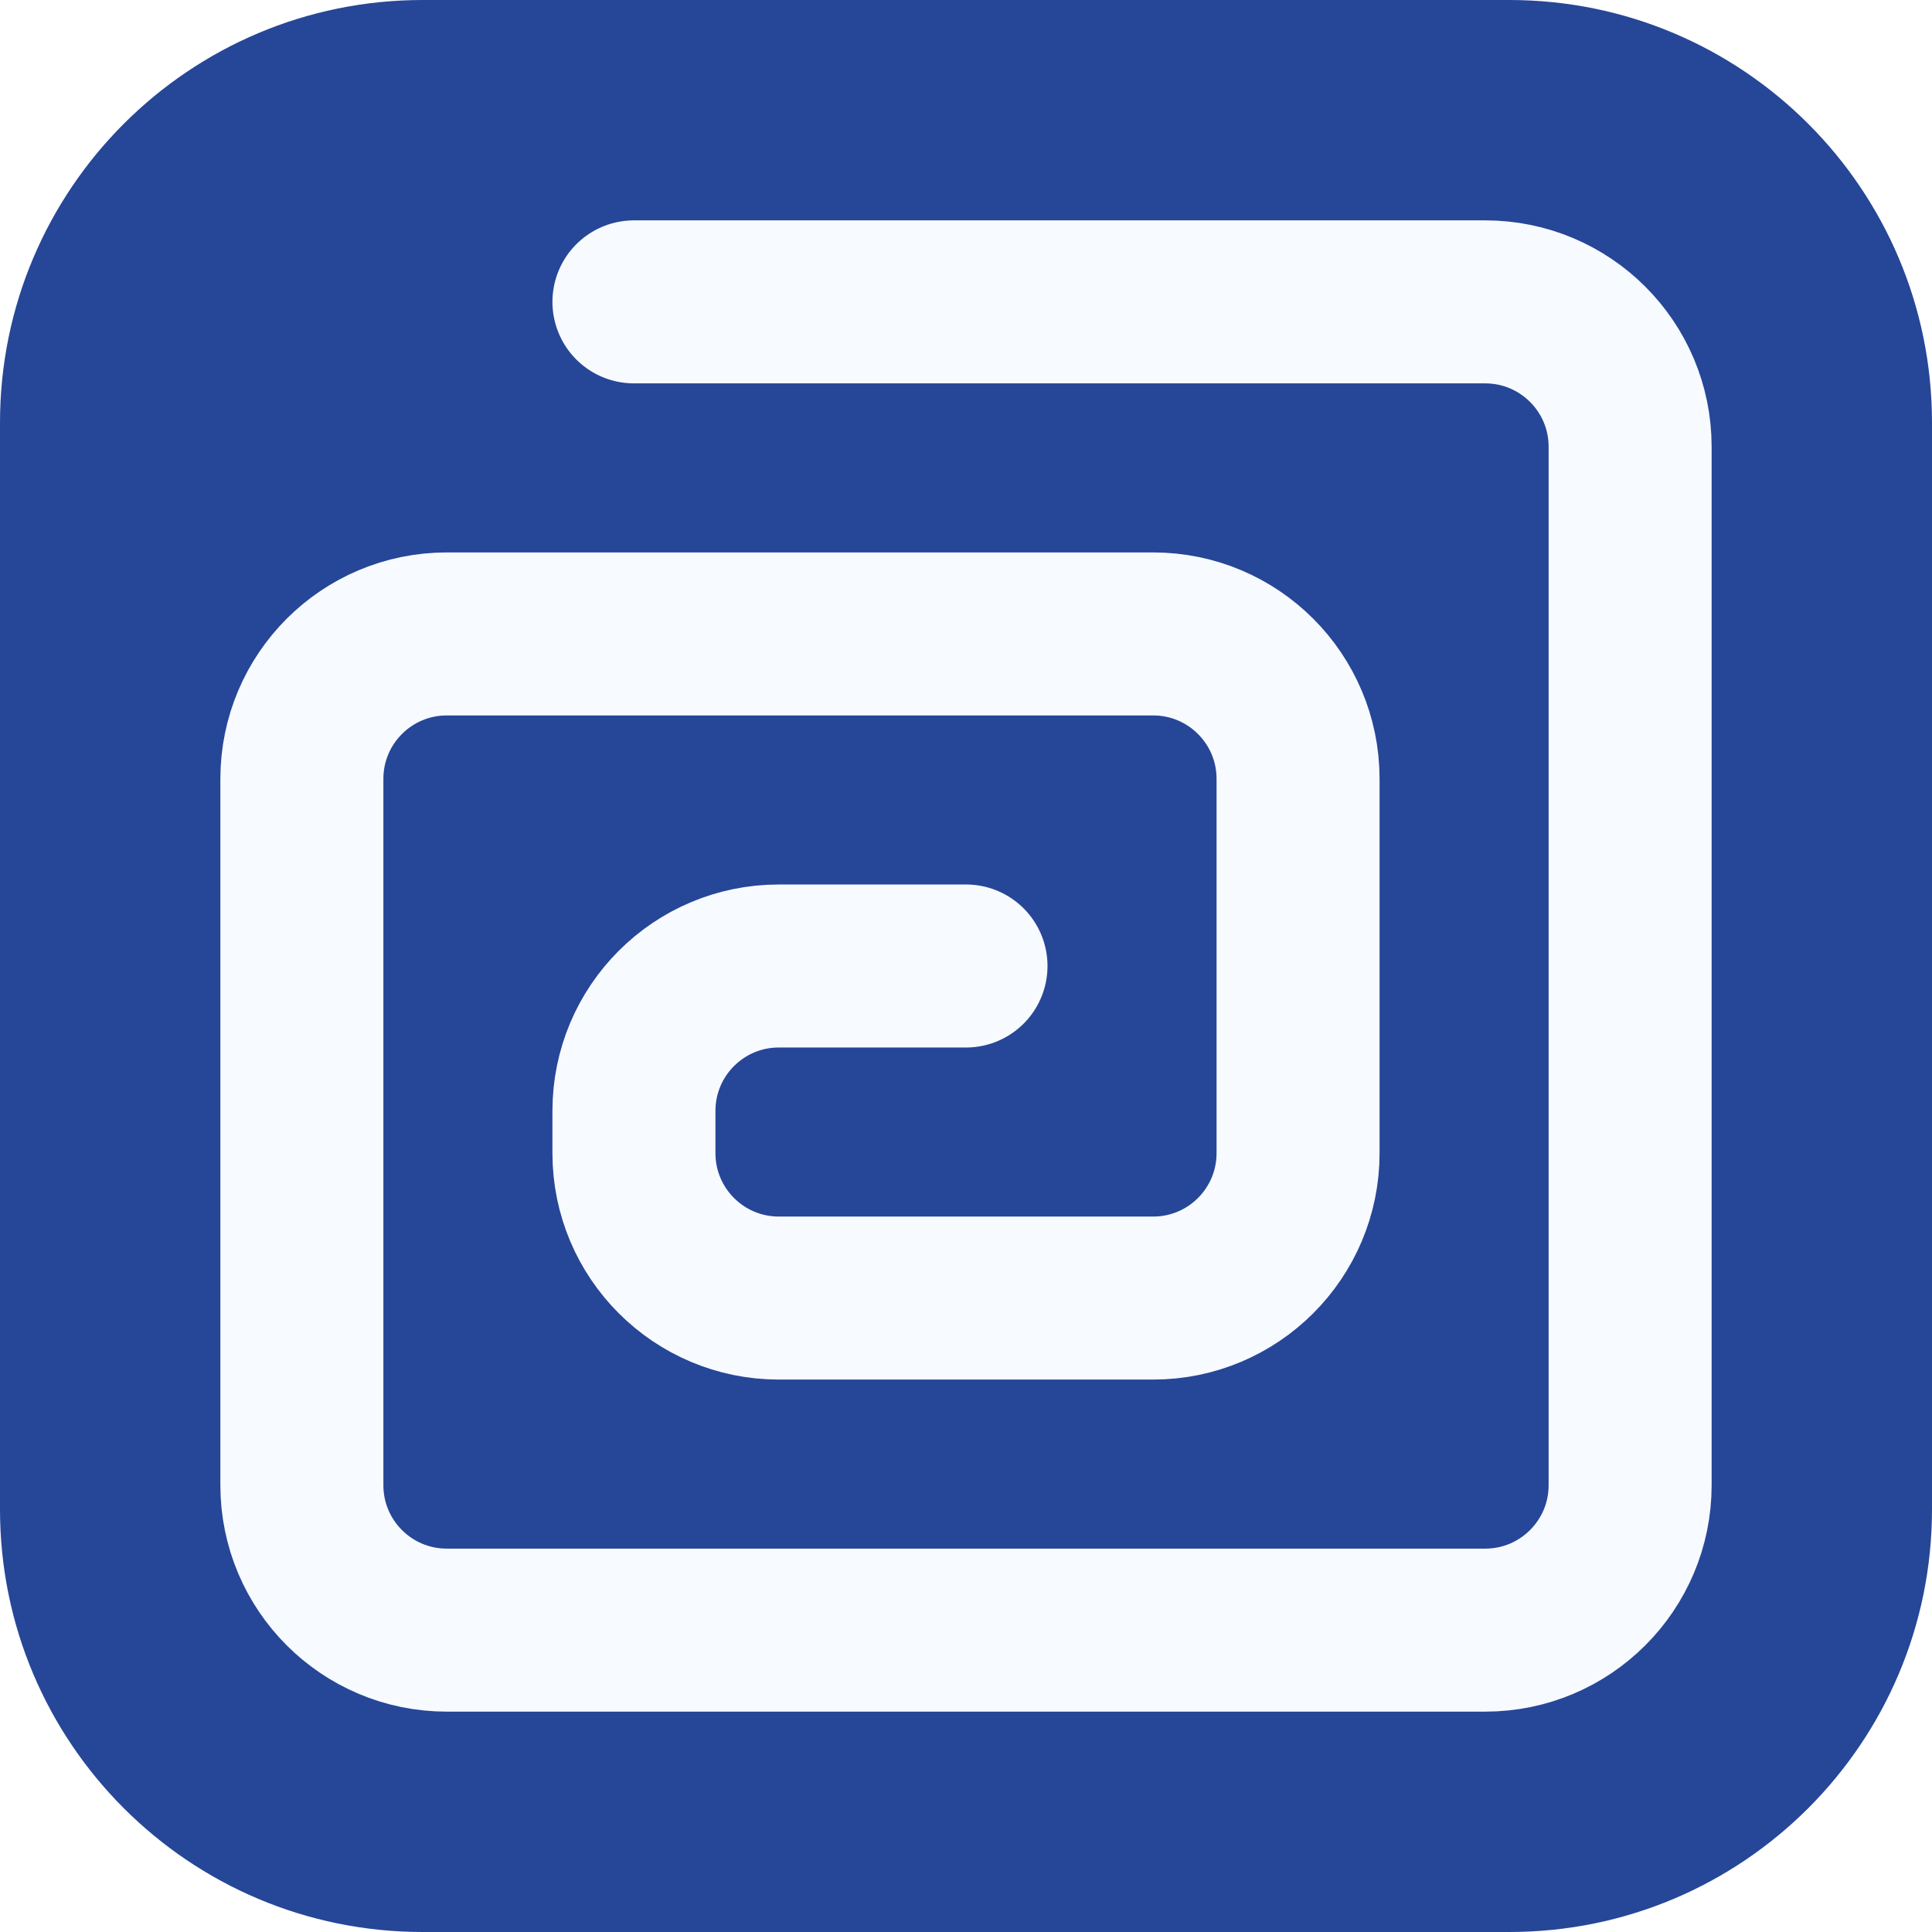
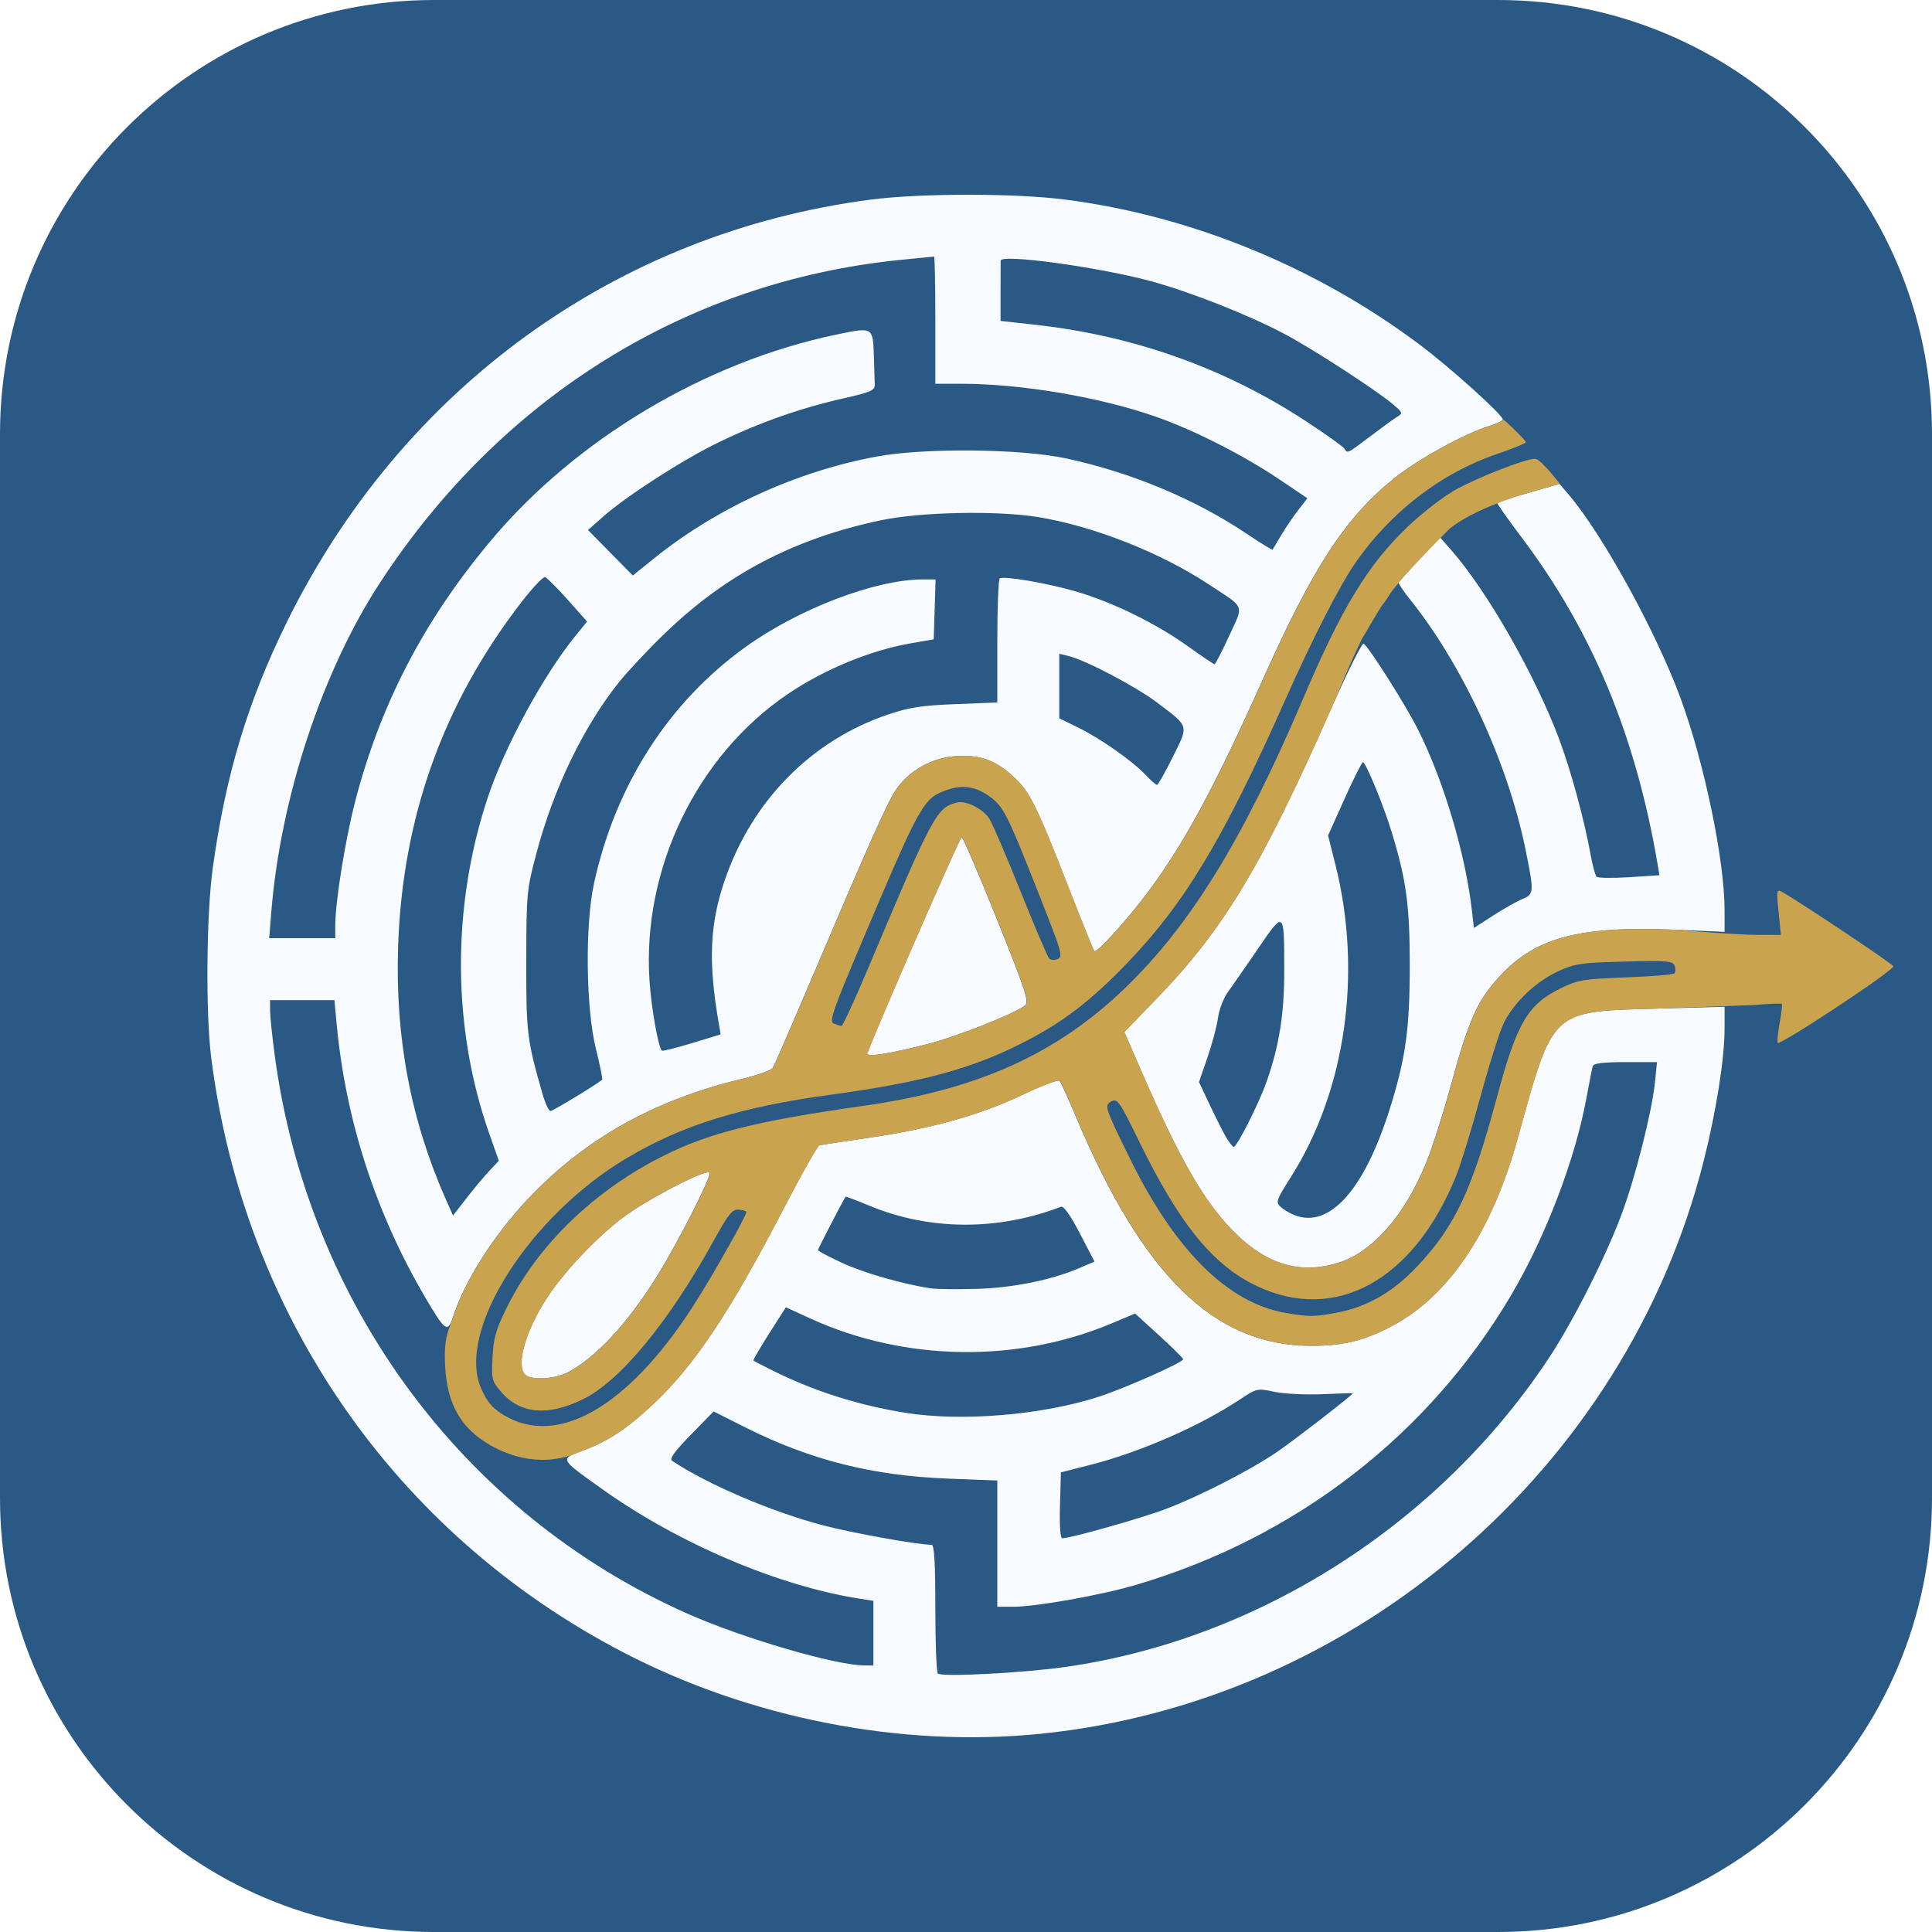
- <svg xmlns="http://www.w3.org/2000/svg" viewBox="0 0 32 32" role="img" aria-labelledby="t">
-   <rect width="32" height="32" rx="7" fill="#264698" />
-   <path d="M 10.5 5 L 24.6 5 A 2.4 2.4 0 0 1 27 7.4 L 27 24.6 A 2.4 2.4 0 0 1 24.6 27 L 7.4 27 A 2.4 2.4 0 0 1 5 24.6 L 5 12.9 A 2.4 2.4 0 0 1 7.4 10.5 L 19.1 10.5 A 2.4 2.4 0 0 1 21.5 12.9 L 21.5 19.1 A 2.4 2.4 0 0 1 19.1 21.5 L 12.9 21.5 A 2.4 2.4 0 0 1 10.5 19.1 L 10.5 18.4 A 2.4 2.4 0 0 1 12.9 16 L 16 16" fill="none" stroke="#f7faff" stroke-width="2.7" stroke-linecap="round" stroke-linejoin="round" />
+ <svg xmlns="http://www.w3.org/2000/svg" viewBox="0 0 1024 1024" role="img" aria-labelledby="t">
+   <rect width="1024" height="1024" rx="230" fill="#295984" />
+   <g transform="translate(11.91 11.91) scale(0.976738)">
+     <path fill="#f7faff" d="m 552.243,928.658 c -75.533,7.61 -157.437,-8.406 -226.386,-44.297 -123.688,-64.383 -205.769,-182.957 -223.466,-322.855 -3.044,-24.015 -2.602,-77.692 0.867,-102.645 6.955,-50.349 18.83,-89.868 39.837,-132.731 62.508,-127.528 179.328,-212.175 317.404,-230.032 26.918,-3.469 78.046,-3.486 105.123,-0.018 68.525,8.778 136.518,36.616 192.903,79.002 16.37,12.3 44.775,37.89 44.775,40.35 0,0.708 -3.15,2.248 -6.99,3.398 -13.185,3.947 -39.129,18.193 -51.907,28.475 -26.617,21.449 -43.837,47.819 -71.303,109.123 -26.387,58.897 -42.952,89.532 -62.525,115.653 -11.326,15.114 -27.767,33.218 -28.971,31.909 -0.442,-0.478 -6.477,-15.397 -13.397,-33.147 -18.175,-46.544 -21.609,-53.429 -30.67,-61.746 -9.822,-8.99 -18.246,-11.91 -31.608,-10.937 -12.654,0.903 -25.201,8.088 -31.997,18.282 -4.814,7.238 -14.105,28.05 -46.562,104.362 -10.335,24.334 -19.45,45.27 -20.228,46.509 -0.796,1.257 -8.035,3.858 -16.105,5.787 -45.996,10.972 -82.222,30.599 -112.485,60.915 -20.653,20.688 -38.085,47.288 -45.04,68.719 -2.743,8.477 -4.265,7.362 -14.972,-10.902 -26.9,-45.889 -43.164,-96.133 -48.066,-148.464 l -1.204,-12.831 h -34.935 l 0.035,5.752 c 0.018,3.168 1.15,14.123 2.531,24.334 18.105,134.837 102.327,248.756 223.891,302.804 29.856,13.273 80.417,28.068 96.08,28.121 l 4.867,0.018 v -35.077 l -7.521,-1.186 c -44.014,-6.867 -98.115,-29.873 -139.438,-59.304 l -0.867,-0.62 c -13.574,-9.663 -18.883,-13.432 -18.335,-15.875 0.372,-1.628 3.345,-2.672 8.194,-4.442 13.662,-4.973 23.98,-11.751 38.244,-25.095 22.352,-20.901 41.784,-49.978 70.684,-105.76 9.804,-18.918 18.671,-34.599 19.715,-34.882 1.044,-0.265 13.574,-2.194 27.856,-4.283 33.324,-4.885 59.587,-12.282 82.753,-23.325 10.141,-4.831 19.025,-8.176 19.733,-7.415 0.708,0.743 4.619,9.327 8.725,19.06 36.651,87.142 75.391,124.82 128.218,124.75 17.149,-0.035 28.705,-2.885 43.518,-10.795 30.9,-16.459 54.066,-51.057 68.082,-101.637 10.565,-38.156 14.83,-55.216 25.75,-63.074 9.344,-6.743 23.556,-6.743 50.757,-7.504 l 35.837,-0.973 v 11.68 c 0,16.388 -4.513,44.987 -11.397,72.188 C 870.036,784.813 723.36,911.403 552.243,928.658 Z M 713.679,673.16 c -21.131,6.353 -39.324,0.619 -57.534,-18.158 -15.468,-15.945 -28.652,-39.059 -49.128,-86.187 l -9.132,-21.007 17.344,-17.928 c 36.368,-37.589 56.685,-71.25 94.363,-156.286 9.132,-20.6 17.308,-37.041 18.158,-36.51 2.885,1.787 22.759,33.165 29.502,46.562 13.839,27.537 25.697,67.233 29.201,97.672 l 1.15,10.052 10.335,-6.672 c 5.699,-3.681 12.813,-7.716 15.822,-8.955 6.548,-2.725 6.619,-3.61 1.841,-27.006 -9.645,-47.394 -34.386,-100.681 -63.375,-136.571 -3.062,-3.787 -5.557,-7.628 -5.557,-8.548 0,-0.938 4.973,-6.867 11.061,-13.202 l 11.061,-11.521 6.743,7.681 c 19.396,22.157 45.518,67.958 58.366,102.38 6.389,17.096 13.627,43.695 17.061,62.738 1.044,5.805 2.495,11.132 3.221,11.857 0.743,0.743 8.707,0.849 17.733,0.265 l 16.388,-1.062 -1.08,-6.371 c -11.91,-69.569 -35.413,-126.041 -73.462,-176.603 -7.769,-10.3 -13.857,-18.972 -13.556,-19.29 0.319,-0.301 8.052,-2.708 17.22,-5.327 l 16.653,-4.778 5.115,6.017 c 18.37,21.609 47.306,74.276 60.526,110.184 12.919,35.076 23.927,88.045 23.927,115.211 v 11.663 l -26.104,-1.115 c -53.216,-2.248 -76.825,4.106 -96.646,25.998 -11.663,12.884 -16.299,23.414 -25.98,59.092 -3.982,14.6 -9.875,33.077 -13.114,41.076 -11.804,29.006 -29.413,49.022 -48.119,54.65 z m -578.619,-190.85 -1.186,14.6 h 35.855 v -7.026 c 0,-12.477 5.398,-46.19 10.689,-66.719 13.68,-53.039 37.413,-98.717 73.887,-142.164 46.12,-54.968 116.326,-96.805 187.257,-111.618 l 0.442,-0.088 c 10.459,-2.194 15.308,-3.203 17.644,-1.239 2.053,1.734 2.141,5.787 2.371,13.397 0.195,6.088 0.407,12.76 0.478,14.848 0.106,3.38 -1.805,4.23 -17.574,7.822 -22.936,5.203 -45.199,13.061 -67.25,23.75 -19.255,9.344 -50.172,29.254 -62.826,40.492 l -7.964,7.061 24.316,24.688 10.849,-8.778 c 34.315,-27.75 77.674,-47.659 121.458,-55.782 25.838,-4.796 77.975,-4.3 102.645,0.973 35.448,7.575 70.489,22.228 98.77,41.306 7.15,4.831 13.202,8.512 13.45,8.194 0.23,-0.336 2.301,-3.787 4.601,-7.681 2.283,-3.893 6.442,-10.017 9.22,-13.627 l 5.061,-6.53 -15.627,-10.512 C 662.498,234.811 635.846,221.272 615.565,214.122 585.072,203.345 542.138,196.053 509.327,196.053 h -13.963 v -34.51 c 0,-18.972 -0.319,-34.51 -0.69,-34.51 -0.389,0 -8.955,0.849 -19.025,1.876 -115.511,11.822 -216.245,74.577 -281.974,175.63 -31.077,47.783 -53.57,116.025 -58.614,177.771 z m 147.137,99.106 c 1.469,5.115 3.416,9.291 4.336,9.291 1.239,0 23.909,-13.716 28.05,-16.972 0.336,-0.265 -1.203,-7.911 -3.451,-16.972 -5.415,-21.963 -5.911,-67.038 -0.991,-89.585 11.645,-53.322 40.35,-98.15 82.152,-128.236 28.882,-20.795 70.56,-36.705 96.168,-36.705 h 7.044 l -1.026,32.51 -12.388,2.141 c -21.715,3.752 -46.898,14.105 -66.578,27.396 -49.518,33.413 -79.249,94.841 -75.267,155.49 0.956,14.83 4.725,36.156 6.725,38.156 0.372,0.372 7.698,-1.451 16.282,-4.07 l 15.627,-4.743 -1.08,-6.194 c -5.716,-33.059 -4.867,-53.517 3.168,-77.143 14.724,-43.306 47.058,-76.188 88.735,-90.239 11.468,-3.876 18.441,-4.955 36.722,-5.646 l 22.564,-0.885 v -33.271 c 0,-18.317 0.602,-33.643 1.327,-34.068 2.425,-1.416 25.219,2.442 40.81,6.937 19.945,5.734 43.801,17.344 61.092,29.749 7.592,5.433 14.176,9.893 14.654,9.893 0.46,0 4.017,-6.867 7.875,-15.273 0.655,-1.433 1.274,-2.725 1.823,-3.911 2.619,-5.557 4.053,-8.566 3.433,-11.079 -0.832,-3.486 -5.575,-6.017 -16.37,-13.132 -26.228,-17.273 -62.525,-31.572 -92.522,-36.457 -22.458,-3.646 -63.799,-2.796 -85.284,1.734 -47.005,9.928 -83.957,29.254 -117.104,61.251 -9.114,8.778 -20.405,20.812 -25.113,26.723 -19.219,24.139 -35.377,57.57 -44.651,92.487 -5.327,19.98 -5.504,21.874 -5.575,58.703 -0.071,39.041 0.372,42.651 8.813,72.117 z M 496.691,895.918 c 1.947,2.035 46.456,-0.265 69.746,-3.628 104.698,-15.061 202.672,-77.851 262.135,-167.967 12.937,-19.627 30.546,-54.455 39.112,-77.409 7.504,-20.069 16.494,-55.57 18.14,-71.586 l 1.15,-11.167 h -17.113 c -12.176,0 -17.308,0.637 -17.768,2.212 -0.354,1.221 -1.964,9.309 -3.557,17.981 -6.053,32.723 -22.051,74.559 -40.51,105.902 -44.881,76.258 -117.016,132.023 -203.857,157.596 -18.848,5.557 -54.225,11.857 -66.507,11.857 h -8.672 v -68.507 l -26.989,-1.044 C 461.101,788.565 427.458,780.052 392.293,762.39 l -17.255,-8.672 -12.371,12.654 c -8.725,8.92 -11.733,13.061 -10.176,14.105 19.113,12.778 53.747,27.59 81.815,35.006 16.14,4.247 51.482,10.601 59.074,10.601 1.398,0 1.982,10.105 1.982,34.209 0,18.83 0.602,34.846 1.327,35.625 z m -266.807,-256.95 3.752,8.442 7.238,-9.327 c 3.964,-5.132 9.557,-11.822 12.406,-14.848 l 5.203,-5.539 -5.221,-14.813 c -20.104,-57.234 -20.441,-122.697 -0.92,-181.877 9.185,-27.838 30.121,-66.489 47.854,-88.328 l 6.194,-7.61 -10.477,-11.751 c -5.752,-6.46 -11.309,-12.017 -12.317,-12.353 -1.009,-0.336 -6.725,5.716 -12.707,13.432 -42.58,55.039 -64.773,117.016 -67.056,187.31 -1.611,49.287 6.92,94.186 26.051,137.262 z m 460.187,8.159 c 19.042,7.61 37.979,-13.415 51.871,-57.535 8.619,-27.36 10.849,-43.341 10.866,-77.639 0,-33.077 -1.858,-46.686 -10.07,-73.445 -4.336,-14.105 -13.875,-37.182 -15.344,-37.112 -0.584,0.035 -5.097,8.99 -9.999,19.91 l -8.92,19.857 4,15.928 c 14.707,58.526 5.592,122.449 -24.122,169.33 -7.982,12.583 -8.389,13.786 -5.646,16.264 1.646,1.487 4.955,3.486 7.362,4.442 z m 27.29,-415.838 c 0.46,0.726 0.761,1.274 1.221,1.487 1.203,0.566 3.433,-1.133 11.981,-7.61 l 0.885,-0.655 c 6.336,-4.796 12.937,-9.574 14.689,-10.636 2.938,-1.752 2.779,-2.265 -2.124,-6.424 -9.22,-7.84 -43.642,-30.192 -59.287,-38.492 -19.503,-10.318 -51.34,-22.883 -72.56,-28.617 -28.369,-7.645 -81.196,-14.866 -81.355,-11.096 -0.035,0.726 -0.053,8.389 -0.053,17.007 v 15.698 l 19.025,2.106 c 53.889,6.017 103.477,23.785 147.562,52.88 10.353,6.814 19.361,13.273 20.016,14.353 z m -238.509,523.12 c 30.528,4.973 74.559,1.327 105.442,-8.76 14.37,-4.69 45.589,-18.582 45.536,-20.246 -0.018,-0.602 -5.893,-6.424 -13.043,-12.955 l -13.025,-11.857 -12.813,5.38 c -51.411,21.609 -112.255,20.618 -163.259,-2.619 l -13.45,-6.141 -9.061,14.229 c -4.973,7.822 -8.831,14.423 -8.548,14.671 0.283,0.248 4.495,2.442 9.362,4.885 22.901,11.503 46.704,19.149 72.861,23.414 z m 84.152,50.261 c -0.319,10.671 0.177,17.874 1.203,17.874 4.566,0 43.465,-11.008 56.402,-15.963 18.211,-6.973 44.739,-20.529 59.287,-30.28 8.884,-5.946 41.996,-31.537 41.996,-32.439 0,-0.124 -7.451,0.088 -16.565,0.496 -9.114,0.389 -20.795,-0.195 -25.962,-1.292 -9.238,-1.982 -9.574,-1.911 -18.618,4.088 -21.786,14.477 -54.314,28.705 -81.32,35.572 l -15.928,4.053 z M 491.824,554.162 c -21.237,5.504 -34.298,7.521 -33.413,5.168 6.424,-16.919 50.225,-117.281 51.181,-117.281 0.726,0 9.38,20.104 19.237,44.686 15.981,39.89 17.591,44.916 15.043,46.792 -6.424,4.708 -36.298,16.547 -52.048,20.635 z m 0.885,132.749 c 2.92,0.46 14.069,0.584 24.776,0.301 20.016,-0.549 40.757,-4.743 56.313,-11.415 l 7.928,-3.398 -7.946,-15.308 c -5.079,-9.787 -8.778,-14.99 -10.229,-14.441 -34.422,13.202 -71.746,12.955 -104.362,-0.726 -6.743,-2.814 -12.388,-4.955 -12.53,-4.725 -1.787,2.796 -15.007,28.334 -15.007,28.971 0,0.478 5.929,3.61 13.185,6.955 11.663,5.398 32.316,11.344 47.872,13.786 z m -197.132,45.73 c -7.132,3.628 -19.697,4.212 -22.847,1.062 -5.097,-5.097 0.159,-23.538 11.84,-41.589 8.902,-13.786 26.617,-32.581 40.881,-43.394 13.379,-10.141 46.544,-27.272 47.465,-24.529 0.796,2.407 -17.078,37.554 -28.44,55.889 -15.981,25.803 -33.625,44.775 -48.898,52.561 z M 653.897,606.192 c 1.433,2.195 2.938,3.982 3.345,3.982 1.841,0 13.804,-23.75 17.945,-35.625 6.867,-19.609 9.539,-36.687 9.521,-60.543 -0.018,-17.149 -0.018,-25.201 -2.141,-25.821 -1.876,-0.531 -5.398,4.601 -12.017,14.282 l -0.23,0.354 c -6.778,9.893 -14.158,20.511 -16.388,23.608 -2.248,3.097 -4.584,9.309 -5.203,13.804 -0.619,4.477 -3.186,14.14 -5.716,21.467 l -4.584,13.291 6.442,13.609 c 3.539,7.486 7.61,15.397 9.026,17.591 z m -44.491,-197.946 c 2.849,3.009 5.663,5.486 6.23,5.486 0.584,0 4.442,-6.849 8.601,-15.22 0.389,-0.796 0.779,-1.575 1.15,-2.301 3.433,-6.884 5.221,-10.477 4.566,-13.556 -0.779,-3.681 -5.061,-6.637 -14.246,-13.592 -11.397,-8.654 -38.846,-23.078 -48.226,-25.325 l -4.867,-1.186 v 35.041 l 10.176,4.973 c 12.105,5.929 29.378,18.034 36.616,25.679 z" />
+     <path fill="#caa34f" d="m 713.797,673.158 c 18.706,-5.628 36.315,-25.644 48.119,-54.65 3.239,-7.999 9.132,-26.476 13.114,-41.076 9.681,-35.678 14.317,-46.208 25.98,-59.092 19.821,-21.892 43.43,-28.245 96.646,-25.998 0,0 31.181,2.761 44.421,2.761 l 12.123,0.035 -1.257,-12.548 c -1.203,-11.91 -1.097,-12.459 2.035,-10.689 10.707,6.106 59.835,38.917 60.242,40.226 0.637,2.124 -62.1,43.607 -62.808,41.536 -0.301,-0.903 0.23,-5.876 1.168,-11.061 0.956,-5.168 1.433,-9.698 1.097,-10.052 -0.354,-0.354 -6.99,-0.071 -14.777,0.619 l -51.977,1.929 c -27.201,0.761 -41.412,0.761 -50.757,7.504 -10.919,7.858 -15.184,24.918 -25.75,63.074 -14.016,50.579 -37.182,85.178 -68.082,101.637 -14.813,7.911 -26.369,10.76 -43.518,10.795 -52.827,0.071 -91.567,-37.607 -128.218,-124.75 -4.106,-9.734 -8.017,-18.317 -8.725,-19.06 -0.708,-0.761 -9.592,2.584 -19.733,7.415 -23.166,11.043 -49.429,18.441 -82.753,23.325 -14.282,2.088 -26.812,4.017 -27.856,4.283 -1.044,0.283 -9.911,15.963 -19.715,34.882 -28.9,55.782 -48.332,84.859 -70.684,105.76 -14.264,13.344 -24.582,20.122 -38.244,25.095 -21.399,10.025 -40.394,2.514 -49.978,-2.991 -17.149,-9.857 -24.493,-24.033 -24.723,-47.748 -0.106,-12.017 2.442,-15.379 4.442,-21.591 6.955,-21.432 24.387,-48.031 45.04,-68.719 30.263,-30.316 66.489,-49.942 112.485,-60.915 8.07,-1.929 15.308,-4.531 16.105,-5.787 0.779,-1.239 9.893,-22.175 20.228,-46.509 32.457,-76.312 41.748,-97.124 46.562,-104.362 6.796,-10.194 19.343,-17.379 31.997,-18.282 13.362,-0.973 21.786,1.947 31.608,10.937 9.061,8.318 12.494,15.202 30.67,61.746 6.92,17.751 12.955,32.67 13.397,33.147 1.203,1.31 17.644,-16.795 28.971,-31.909 19.573,-26.121 36.138,-56.756 62.525,-115.653 27.466,-61.304 44.686,-87.673 71.303,-109.123 12.778,-10.282 38.722,-24.529 51.907,-28.475 3.84,-1.15 6.618,-2.459 7.132,-3.269 0.237,-0.374 12.247,11.145 12.247,12.171 0,0.602 -6.902,3.451 -15.326,6.318 -30.971,10.512 -58.685,31.979 -77.957,60.366 -8.353,12.282 -23.06,41.182 -37.607,73.905 -33.431,75.143 -54.402,109.954 -85.833,142.5 -19.396,20.069 -33.961,31.271 -54.65,42.014 -28.316,14.689 -55.765,22.228 -105.583,28.989 -49.093,6.654 -80.824,16.512 -111.016,34.475 -52.738,31.378 -92.151,93.301 -79.161,124.396 3.522,8.406 7.238,12.424 15.415,16.6 29.396,14.99 67.587,-9.079 102.114,-64.33 10.707,-17.149 26.546,-45.394 26.599,-47.447 0.018,-0.513 -1.823,-1.097 -4.106,-1.292 -3.522,-0.283 -5.557,2.248 -13.627,16.866 -24.529,44.421 -50.88,76.312 -71.179,86.151 -18.83,9.132 -33.625,7.84 -43.872,-3.823 -5.345,-6.07 -5.557,-6.92 -4.938,-19.096 0.531,-10.654 1.858,-15.167 8.052,-27.608 16.618,-33.395 47.146,-62.861 84.576,-81.656 24.83,-12.477 50.863,-18.989 107.955,-27.059 62.543,-8.813 105.282,-28.015 142.766,-64.118 35.253,-33.979 64.012,-80.665 96.15,-156.163 21.502,-50.491 35.324,-73.25 57.127,-94.097 7.716,-7.362 19.237,-16.317 25.644,-19.892 12.247,-6.849 38.156,-16.972 43.447,-16.972 3.256,0 14.818,15.343 13.384,13.644 l 0.013,-0.017 -16.653,4.778 c -7.8,2.229 -30.424,9.295 -43.111,19.556 0,0 -27.06,26.907 -32.745,36.005 -4.938,7.902 -1.571,1.443 -6.225,9.266 l -8.442,14.229 c -7.326,14.836 -13.67,31.248 -17.308,39.377 -37.678,85.036 -57.995,118.697 -94.363,156.286 l -17.344,17.928 9.132,21.007 c 20.476,47.128 33.661,70.241 49.128,86.187 18.211,18.777 36.404,24.511 57.534,18.158 z M 491.941,554.16 c 15.751,-4.088 45.624,-15.928 52.048,-20.635 2.548,-1.876 0.938,-6.902 -15.043,-46.792 -9.857,-24.582 -18.512,-44.686 -19.237,-44.686 -0.956,0 -44.757,100.362 -51.181,117.281 -0.885,2.354 12.176,0.336 33.413,-5.168 z M 295.694,732.64 c 15.273,-7.787 32.917,-26.759 48.898,-52.562 11.362,-18.335 29.236,-53.482 28.44,-55.889 -0.92,-2.743 -34.085,14.388 -47.465,24.529 -14.264,10.813 -31.979,29.608 -40.881,43.394 -11.68,18.051 -16.936,36.492 -11.84,41.589 3.15,3.15 15.715,2.566 22.847,-1.062 z m 390.123,-32.316 c 12.565,2.088 14.884,2.088 26.582,-0.035 17.113,-3.115 31.077,-11.096 44.58,-25.431 20.441,-21.75 29.537,-41.058 43.111,-91.638 10.849,-40.368 16.706,-50.349 34.722,-59.163 9.203,-4.513 12.335,-5.026 35.218,-5.876 13.822,-0.496 25.679,-1.487 26.369,-2.177 0.69,-0.69 0.743,-2.566 0.124,-4.177 -0.991,-2.566 -4.194,-2.832 -27.201,-2.23 -23.679,0.619 -27.024,1.115 -36.174,5.362 -12.07,5.592 -24.033,17.078 -29.449,28.245 -2.159,4.495 -7.822,22.405 -12.565,39.819 -4.725,17.414 -10.689,36.811 -13.255,43.093 -22.971,56.543 -65.339,79.851 -108.149,59.517 -23.75,-11.273 -41.908,-33.625 -63.799,-78.488 -10.424,-21.378 -11.804,-23.396 -14.901,-21.75 -4.124,2.212 -3.858,3.062 9.804,30.882 24.688,50.296 53.482,78.771 84.983,84.045 z M 440.247,543.241 c 1.664,0.655 3.557,1.257 4.194,1.327 0.637,0.071 7.291,-14.406 14.795,-32.174 34.758,-82.47 36.846,-86.346 47.836,-89.107 4.938,-1.239 14.034,3.327 17.644,8.849 1.504,2.283 9.079,19.945 16.83,39.235 7.752,19.29 14.76,35.749 15.574,36.563 0.814,0.814 2.743,0.991 4.265,0.407 3.522,-1.345 3.239,-2.318 -11.928,-40.633 -14.99,-37.82 -17.22,-42.173 -24.316,-47.447 -7.504,-5.575 -14.76,-6.796 -23.148,-3.893 -13.132,4.548 -14.353,6.69 -45.642,80.541 -16.689,39.342 -18.742,45.288 -16.105,46.332 z" />
+   </g>
</svg>
